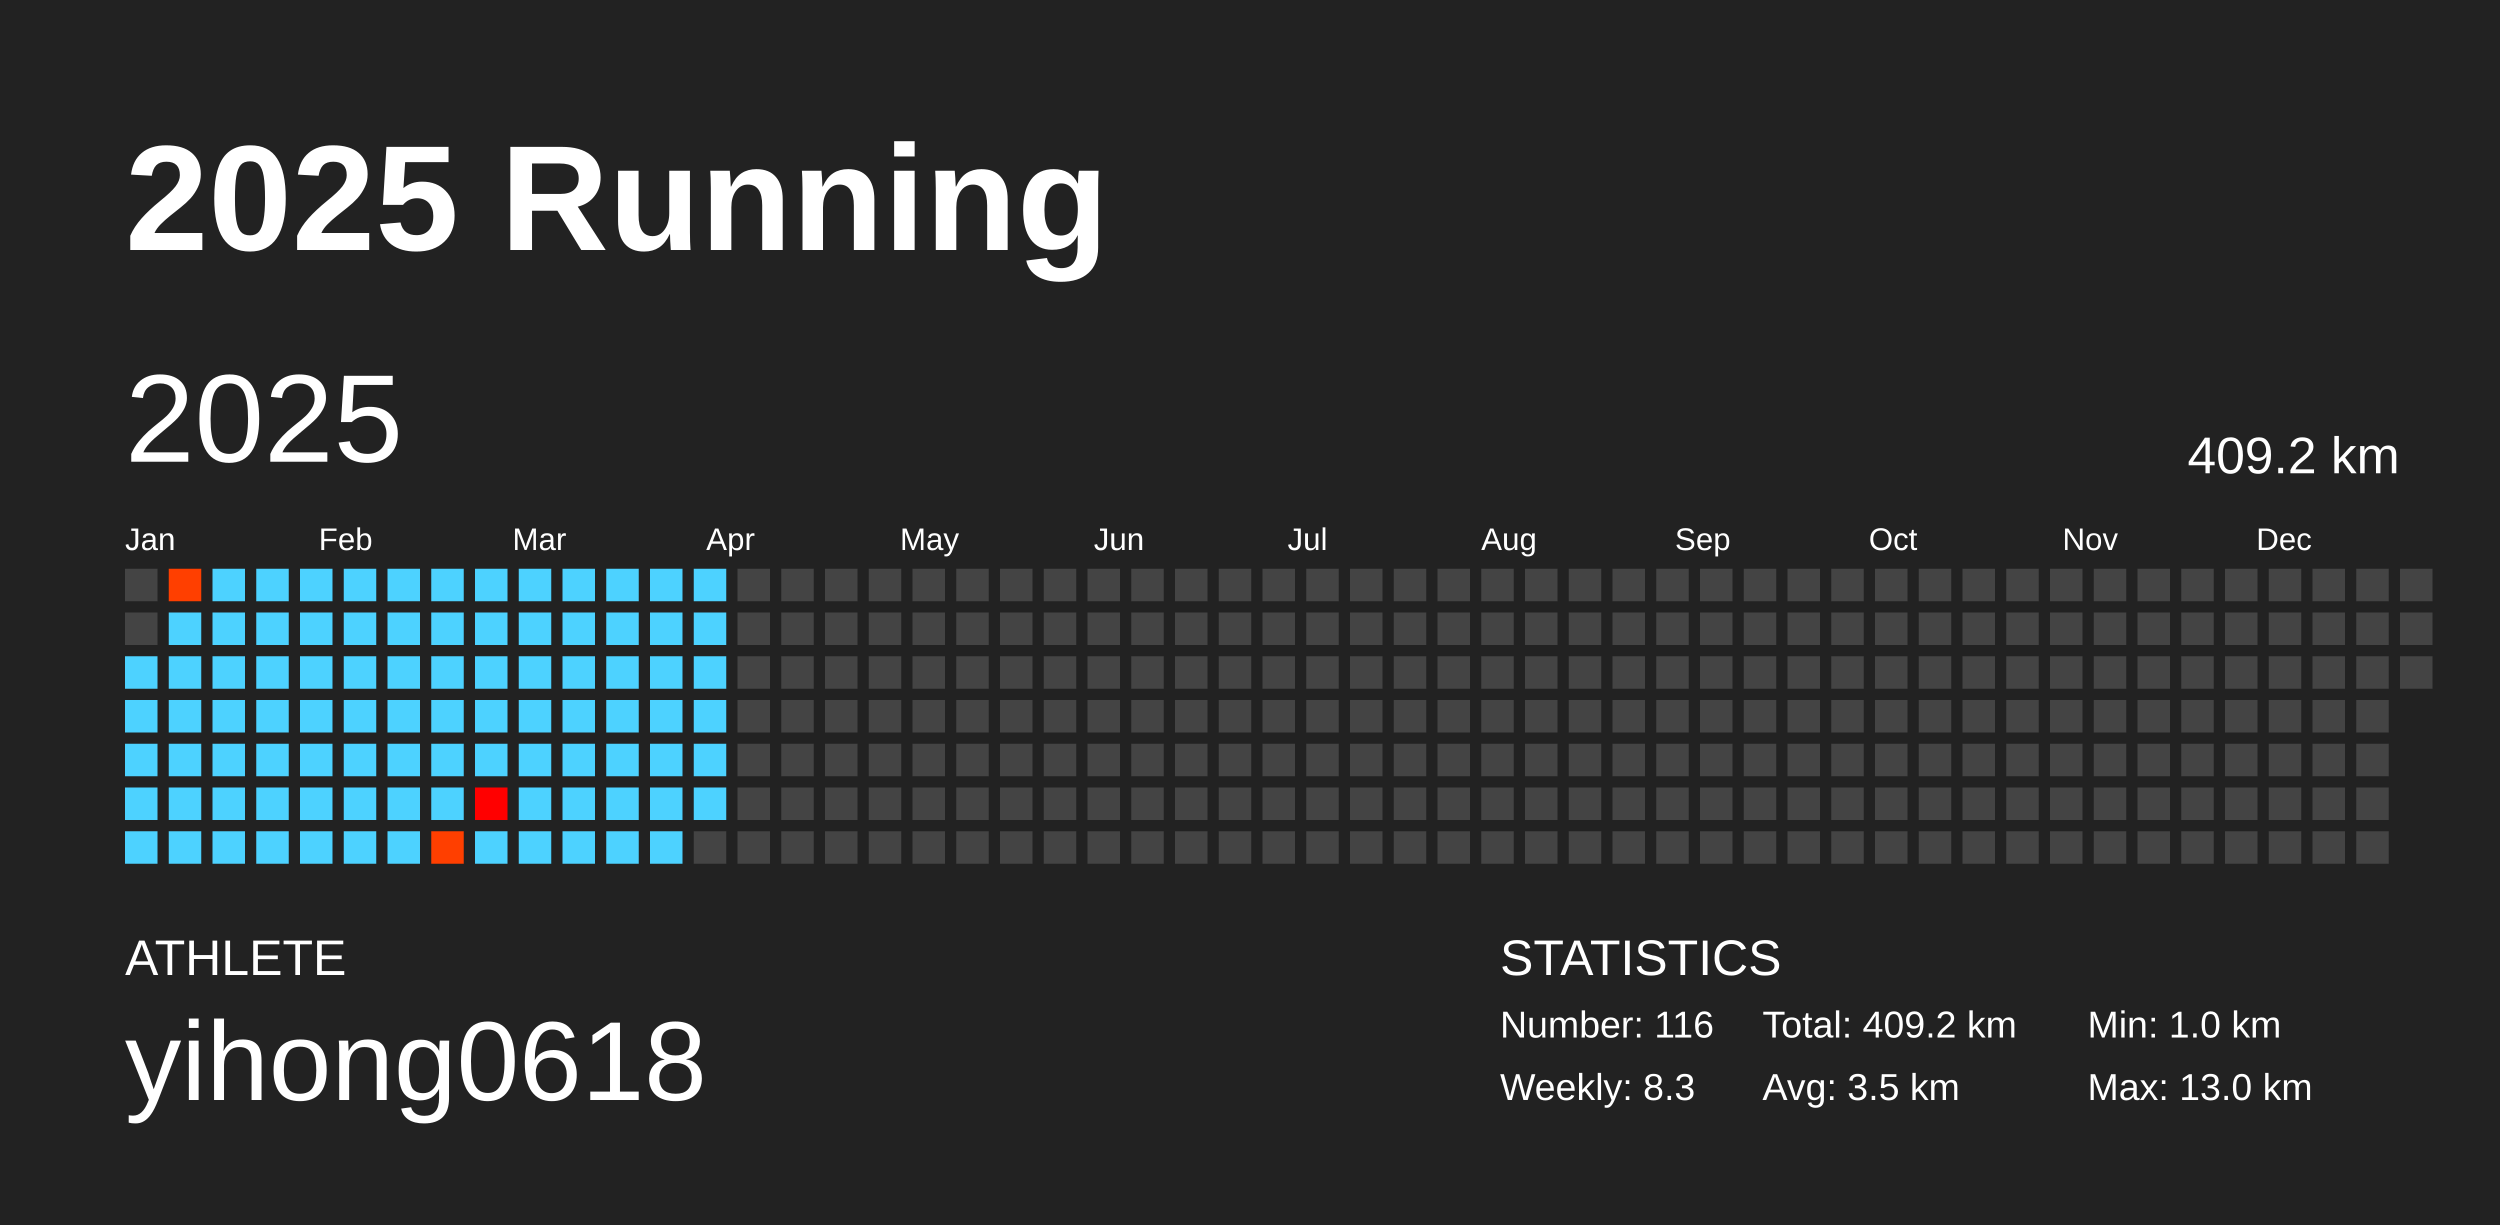
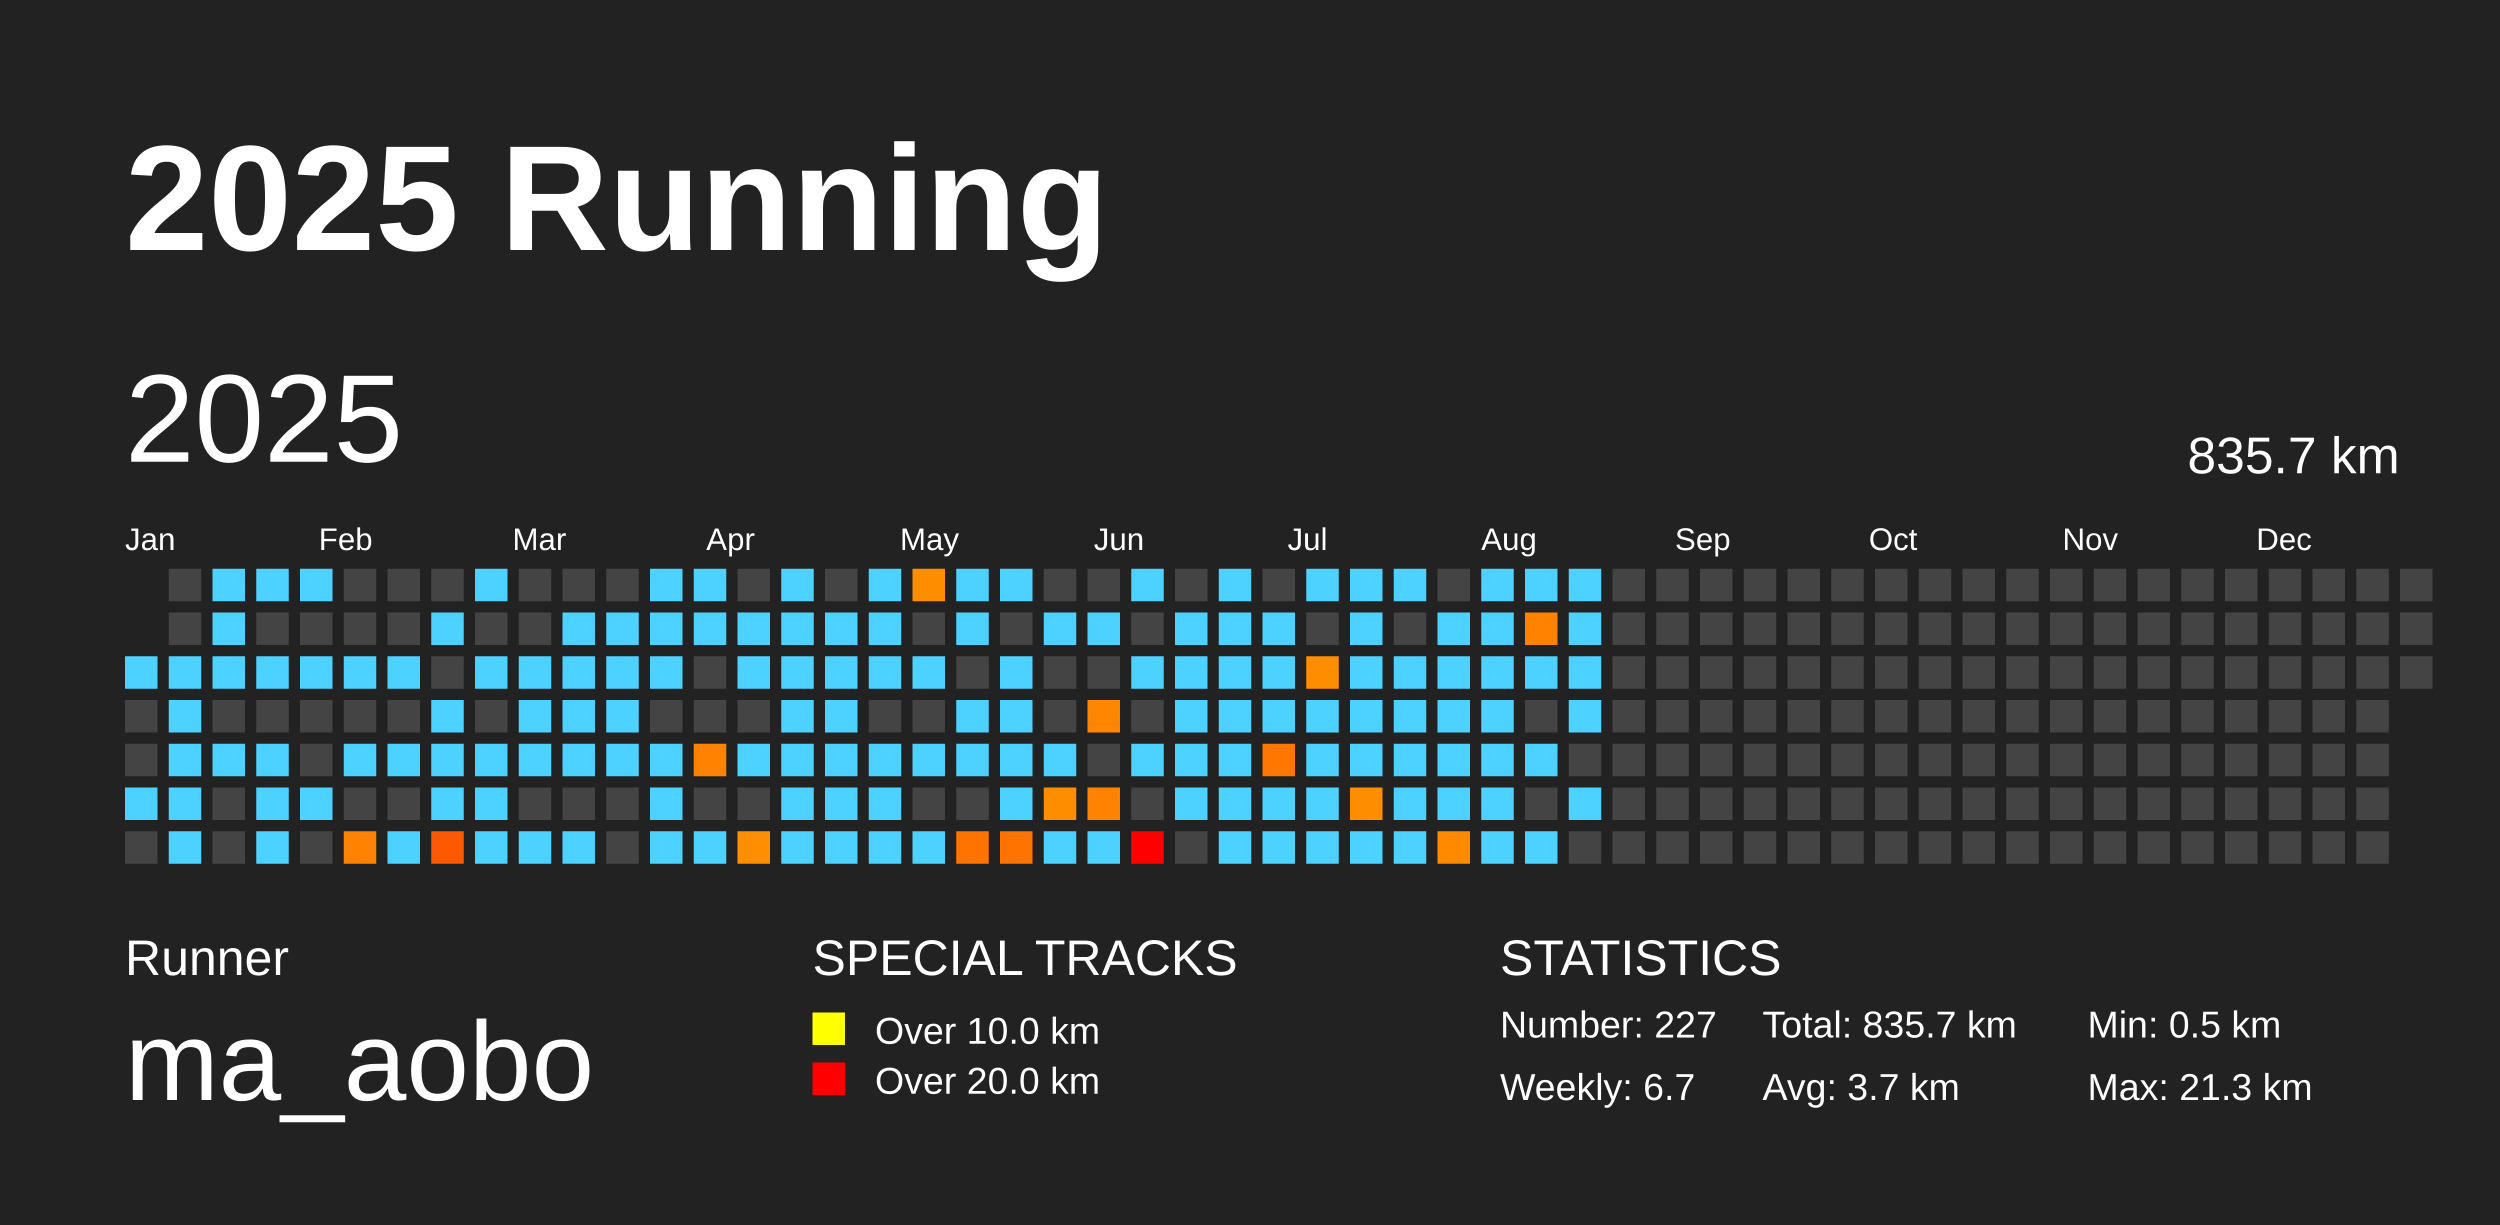
<svg xmlns="http://www.w3.org/2000/svg" baseProfile="full" height="98mm" version="1.1" viewBox="0,0,200,98" width="200mm">
  <defs />
  <rect fill="#222222" height="98" width="200" x="0" y="0" />
  <text fill="#FFFFFF" style="font-size:12px; font-family:Arial; font-weight:bold;" x="10" y="20">2025 Running</text>
-   <text fill="#FFFFFF" style="font-size:4px; font-family:Arial" x="10" y="78">ATHLETE</text>
-   <text fill="#FFFFFF" style="font-size:9px; font-family:Arial" x="10" y="88">yihong0618</text>
+   <text fill="#FFFFFF" style="font-size:4px; font-family:Arial" x="10" y="78">Runner</text>
+   <text fill="#FFFFFF" style="font-size:9px; font-family:Arial" x="10" y="88">ma_aobo</text>
+   <text fill="#FFFFFF" style="font-size:4px; font-family:Arial" x="65" y="78">SPECIAL TRACKS</text>
+   <rect fill="yellow" height="2.6" width="2.6" x="65" y="81" />
+   <text fill="#FFFFFF" style="font-size:3px; font-family:Arial" x="70" y="83.5">Over 10.0 km</text>
+   <rect fill="red" height="2.6" width="2.6" x="65" y="85" />
+   <text fill="#FFFFFF" style="font-size:3px; font-family:Arial" x="70" y="87.5">Over 20.0 km</text>
  <text fill="#FFFFFF" style="font-size:4px; font-family:Arial" x="120" y="78">STATISTICS</text>
-   <text fill="#FFFFFF" style="font-size:3px; font-family:Arial" x="120" y="83">Number: 116</text>
-   <text fill="#FFFFFF" style="font-size:3px; font-family:Arial" x="120" y="88">Weekly: 8.3</text>
-   <text fill="#FFFFFF" style="font-size:3px; font-family:Arial" x="141" y="83">Total: 409.2 km</text>
-   <text fill="#FFFFFF" style="font-size:3px; font-family:Arial" x="141" y="88">Avg: 3.5 km</text>
-   <text fill="#FFFFFF" style="font-size:3px; font-family:Arial" x="167" y="83">Min: 1.0 km</text>
-   <text fill="#FFFFFF" style="font-size:3px; font-family:Arial" x="167" y="88">Max: 13.0 km</text>
+   <text fill="#FFFFFF" style="font-size:3px; font-family:Arial" x="120" y="83">Number: 227</text>
+   <text fill="#FFFFFF" style="font-size:3px; font-family:Arial" x="120" y="88">Weekly: 6.7</text>
+   <text fill="#FFFFFF" style="font-size:3px; font-family:Arial" x="141" y="83">Total: 835.7 km</text>
+   <text fill="#FFFFFF" style="font-size:3px; font-family:Arial" x="141" y="88">Avg: 3.7 km</text>
+   <text fill="#FFFFFF" style="font-size:3px; font-family:Arial" x="167" y="83">Min: 0.5 km</text>
+   <text fill="#FFFFFF" style="font-size:3px; font-family:Arial" x="167" y="88">Max: 21.3 km</text>
  <text dominant-baseline="hanging" fill="#FFFFFF" style="font-size:10.0px; font-family:Arial;" x="10" y="30">2025</text>
-   <text dominant-baseline="hanging" fill="#FFFFFF" style="font-size:4.125px; font-family:Arial;" x="175" y="35">409.2 km</text>
+   <text dominant-baseline="hanging" fill="#FFFFFF" style="font-size:4.125px; font-family:Arial;" x="175" y="35">835.7 km</text>
  <text fill="#FFFFFF" style="font-size:2.5px; font-family:Arial" x="10.0" y="44">Jan</text>
  <text fill="#FFFFFF" style="font-size:2.5px; font-family:Arial" x="25.5" y="44">Feb</text>
  <text fill="#FFFFFF" style="font-size:2.5px; font-family:Arial" x="41.0" y="44">Mar</text>
  <text fill="#FFFFFF" style="font-size:2.5px; font-family:Arial" x="56.5" y="44">Apr</text>
  <text fill="#FFFFFF" style="font-size:2.5px; font-family:Arial" x="72.0" y="44">May</text>
  <text fill="#FFFFFF" style="font-size:2.5px; font-family:Arial" x="87.5" y="44">Jun</text>
  <text fill="#FFFFFF" style="font-size:2.5px; font-family:Arial" x="103.0" y="44">Jul</text>
  <text fill="#FFFFFF" style="font-size:2.5px; font-family:Arial" x="118.5" y="44">Aug</text>
  <text fill="#FFFFFF" style="font-size:2.5px; font-family:Arial" x="134.0" y="44">Sep</text>
  <text fill="#FFFFFF" style="font-size:2.5px; font-family:Arial" x="149.5" y="44">Oct</text>
  <text fill="#FFFFFF" style="font-size:2.5px; font-family:Arial" x="165.0" y="44">Nov</text>
  <text fill="#FFFFFF" style="font-size:2.5px; font-family:Arial" x="180.5" y="44">Dec</text>
-   <rect fill="#444444" height="2.6" width="2.6" x="10.0" y="45.5" />
-   <rect fill="#444444" height="2.6" width="2.6" x="10.0" y="49.0" />
  <rect fill="#4dd2ff" height="2.6" width="2.6" x="10.0" y="52.5" />
-   <rect fill="#4dd2ff" height="2.6" width="2.6" x="10.0" y="56.0" />
-   <rect fill="#4dd2ff" height="2.6" width="2.6" x="10.0" y="59.5" />
+   <rect fill="#444444" height="2.6" width="2.6" x="10.0" y="56.0" />
+   <rect fill="#444444" height="2.6" width="2.6" x="10.0" y="59.5" />
  <rect fill="#4dd2ff" height="2.6" width="2.6" x="10.0" y="63.0" />
-   <rect fill="#4dd2ff" height="2.6" width="2.6" x="10.0" y="66.5" />
-   <rect fill="#ff3f00" height="2.6" width="2.6" x="13.5" y="45.5" />
-   <rect fill="#4dd2ff" height="2.6" width="2.6" x="13.5" y="49.0" />
+   <rect fill="#444444" height="2.6" width="2.6" x="10.0" y="66.5" />
+   <rect fill="#444444" height="2.6" width="2.6" x="13.5" y="45.5" />
+   <rect fill="#444444" height="2.6" width="2.6" x="13.5" y="49.0" />
  <rect fill="#4dd2ff" height="2.6" width="2.6" x="13.5" y="52.5" />
  <rect fill="#4dd2ff" height="2.6" width="2.6" x="13.5" y="56.0" />
  <rect fill="#4dd2ff" height="2.6" width="2.6" x="13.5" y="59.5" />
  <rect fill="#4dd2ff" height="2.6" width="2.6" x="13.5" y="63.0" />
  <rect fill="#4dd2ff" height="2.6" width="2.6" x="13.5" y="66.5" />
  <rect fill="#4dd2ff" height="2.6" width="2.6" x="17.0" y="45.5" />
  <rect fill="#4dd2ff" height="2.6" width="2.6" x="17.0" y="49.0" />
  <rect fill="#4dd2ff" height="2.6" width="2.6" x="17.0" y="52.5" />
-   <rect fill="#4dd2ff" height="2.6" width="2.6" x="17.0" y="56.0" />
+   <rect fill="#444444" height="2.6" width="2.6" x="17.0" y="56.0" />
  <rect fill="#4dd2ff" height="2.6" width="2.6" x="17.0" y="59.5" />
-   <rect fill="#4dd2ff" height="2.6" width="2.6" x="17.0" y="63.0" />
-   <rect fill="#4dd2ff" height="2.6" width="2.6" x="17.0" y="66.5" />
+   <rect fill="#444444" height="2.6" width="2.6" x="17.0" y="63.0" />
+   <rect fill="#444444" height="2.6" width="2.6" x="17.0" y="66.5" />
  <rect fill="#4dd2ff" height="2.6" width="2.6" x="20.5" y="45.5" />
-   <rect fill="#4dd2ff" height="2.6" width="2.6" x="20.5" y="49.0" />
+   <rect fill="#444444" height="2.6" width="2.6" x="20.5" y="49.0" />
  <rect fill="#4dd2ff" height="2.6" width="2.6" x="20.5" y="52.5" />
-   <rect fill="#4dd2ff" height="2.6" width="2.6" x="20.5" y="56.0" />
+   <rect fill="#444444" height="2.6" width="2.6" x="20.5" y="56.0" />
  <rect fill="#4dd2ff" height="2.6" width="2.6" x="20.5" y="59.5" />
  <rect fill="#4dd2ff" height="2.6" width="2.6" x="20.5" y="63.0" />
  <rect fill="#4dd2ff" height="2.6" width="2.6" x="20.5" y="66.5" />
  <rect fill="#4dd2ff" height="2.6" width="2.6" x="24.0" y="45.5" />
-   <rect fill="#4dd2ff" height="2.6" width="2.6" x="24.0" y="49.0" />
+   <rect fill="#444444" height="2.6" width="2.6" x="24.0" y="49.0" />
  <rect fill="#4dd2ff" height="2.6" width="2.6" x="24.0" y="52.5" />
-   <rect fill="#4dd2ff" height="2.6" width="2.6" x="24.0" y="56.0" />
-   <rect fill="#4dd2ff" height="2.6" width="2.6" x="24.0" y="59.5" />
+   <rect fill="#444444" height="2.6" width="2.6" x="24.0" y="56.0" />
+   <rect fill="#444444" height="2.6" width="2.6" x="24.0" y="59.5" />
  <rect fill="#4dd2ff" height="2.6" width="2.6" x="24.0" y="63.0" />
-   <rect fill="#4dd2ff" height="2.6" width="2.6" x="24.0" y="66.5" />
-   <rect fill="#4dd2ff" height="2.6" width="2.6" x="27.5" y="45.5" />
-   <rect fill="#4dd2ff" height="2.6" width="2.6" x="27.5" y="49.0" />
+   <rect fill="#444444" height="2.6" width="2.6" x="24.0" y="66.5" />
+   <rect fill="#444444" height="2.6" width="2.6" x="27.5" y="45.5" />
+   <rect fill="#444444" height="2.6" width="2.6" x="27.5" y="49.0" />
  <rect fill="#4dd2ff" height="2.6" width="2.6" x="27.5" y="52.5" />
-   <rect fill="#4dd2ff" height="2.6" width="2.6" x="27.5" y="56.0" />
+   <rect fill="#444444" height="2.6" width="2.6" x="27.5" y="56.0" />
  <rect fill="#4dd2ff" height="2.6" width="2.6" x="27.5" y="59.5" />
-   <rect fill="#4dd2ff" height="2.6" width="2.6" x="27.5" y="63.0" />
-   <rect fill="#4dd2ff" height="2.6" width="2.6" x="27.5" y="66.5" />
-   <rect fill="#4dd2ff" height="2.6" width="2.6" x="31.0" y="45.5" />
-   <rect fill="#4dd2ff" height="2.6" width="2.6" x="31.0" y="49.0" />
+   <rect fill="#444444" height="2.6" width="2.6" x="27.5" y="63.0" />
+   <rect fill="#ff8300" height="2.6" width="2.6" x="27.5" y="66.5" />
+   <rect fill="#444444" height="2.6" width="2.6" x="31.0" y="45.5" />
+   <rect fill="#444444" height="2.6" width="2.6" x="31.0" y="49.0" />
  <rect fill="#4dd2ff" height="2.6" width="2.6" x="31.0" y="52.5" />
-   <rect fill="#4dd2ff" height="2.6" width="2.6" x="31.0" y="56.0" />
+   <rect fill="#444444" height="2.6" width="2.6" x="31.0" y="56.0" />
  <rect fill="#4dd2ff" height="2.6" width="2.6" x="31.0" y="59.5" />
-   <rect fill="#4dd2ff" height="2.6" width="2.6" x="31.0" y="63.0" />
+   <rect fill="#444444" height="2.6" width="2.6" x="31.0" y="63.0" />
  <rect fill="#4dd2ff" height="2.6" width="2.6" x="31.0" y="66.5" />
-   <rect fill="#4dd2ff" height="2.6" width="2.6" x="34.5" y="45.5" />
+   <rect fill="#444444" height="2.6" width="2.6" x="34.5" y="45.5" />
  <rect fill="#4dd2ff" height="2.6" width="2.6" x="34.5" y="49.0" />
-   <rect fill="#4dd2ff" height="2.6" width="2.6" x="34.5" y="52.5" />
+   <rect fill="#444444" height="2.6" width="2.6" x="34.5" y="52.5" />
  <rect fill="#4dd2ff" height="2.6" width="2.6" x="34.5" y="56.0" />
  <rect fill="#4dd2ff" height="2.6" width="2.6" x="34.5" y="59.5" />
  <rect fill="#4dd2ff" height="2.6" width="2.6" x="34.5" y="63.0" />
-   <rect fill="#ff3f00" height="2.6" width="2.6" x="34.5" y="66.5" />
+   <rect fill="#ff5900" height="2.6" width="2.6" x="34.5" y="66.5" />
  <rect fill="#4dd2ff" height="2.6" width="2.6" x="38.0" y="45.5" />
-   <rect fill="#4dd2ff" height="2.6" width="2.6" x="38.0" y="49.0" />
+   <rect fill="#444444" height="2.6" width="2.6" x="38.0" y="49.0" />
  <rect fill="#4dd2ff" height="2.6" width="2.6" x="38.0" y="52.5" />
-   <rect fill="#4dd2ff" height="2.6" width="2.6" x="38.0" y="56.0" />
+   <rect fill="#444444" height="2.6" width="2.6" x="38.0" y="56.0" />
  <rect fill="#4dd2ff" height="2.6" width="2.6" x="38.0" y="59.5" />
-   <rect fill="#ff0000" height="2.6" width="2.6" x="38.0" y="63.0" />
+   <rect fill="#4dd2ff" height="2.6" width="2.6" x="38.0" y="63.0" />
  <rect fill="#4dd2ff" height="2.6" width="2.6" x="38.0" y="66.5" />
-   <rect fill="#4dd2ff" height="2.6" width="2.6" x="41.5" y="45.5" />
-   <rect fill="#4dd2ff" height="2.6" width="2.6" x="41.5" y="49.0" />
+   <rect fill="#444444" height="2.6" width="2.6" x="41.5" y="45.5" />
+   <rect fill="#444444" height="2.6" width="2.6" x="41.5" y="49.0" />
  <rect fill="#4dd2ff" height="2.6" width="2.6" x="41.5" y="52.5" />
  <rect fill="#4dd2ff" height="2.6" width="2.6" x="41.5" y="56.0" />
  <rect fill="#4dd2ff" height="2.6" width="2.6" x="41.5" y="59.5" />
-   <rect fill="#4dd2ff" height="2.6" width="2.6" x="41.5" y="63.0" />
+   <rect fill="#444444" height="2.6" width="2.6" x="41.5" y="63.0" />
  <rect fill="#4dd2ff" height="2.6" width="2.6" x="41.5" y="66.5" />
-   <rect fill="#4dd2ff" height="2.6" width="2.6" x="45.0" y="45.5" />
+   <rect fill="#444444" height="2.6" width="2.6" x="45.0" y="45.5" />
  <rect fill="#4dd2ff" height="2.6" width="2.6" x="45.0" y="49.0" />
  <rect fill="#4dd2ff" height="2.6" width="2.6" x="45.0" y="52.5" />
  <rect fill="#4dd2ff" height="2.6" width="2.6" x="45.0" y="56.0" />
  <rect fill="#4dd2ff" height="2.6" width="2.6" x="45.0" y="59.5" />
-   <rect fill="#4dd2ff" height="2.6" width="2.6" x="45.0" y="63.0" />
+   <rect fill="#444444" height="2.6" width="2.6" x="45.0" y="63.0" />
  <rect fill="#4dd2ff" height="2.6" width="2.6" x="45.0" y="66.5" />
-   <rect fill="#4dd2ff" height="2.6" width="2.6" x="48.5" y="45.5" />
+   <rect fill="#444444" height="2.6" width="2.6" x="48.5" y="45.5" />
  <rect fill="#4dd2ff" height="2.6" width="2.6" x="48.5" y="49.0" />
  <rect fill="#4dd2ff" height="2.6" width="2.6" x="48.5" y="52.5" />
  <rect fill="#4dd2ff" height="2.6" width="2.6" x="48.5" y="56.0" />
  <rect fill="#4dd2ff" height="2.6" width="2.6" x="48.5" y="59.5" />
-   <rect fill="#4dd2ff" height="2.6" width="2.6" x="48.5" y="63.0" />
-   <rect fill="#4dd2ff" height="2.6" width="2.6" x="48.5" y="66.5" />
+   <rect fill="#444444" height="2.6" width="2.6" x="48.5" y="63.0" />
+   <rect fill="#444444" height="2.6" width="2.6" x="48.5" y="66.5" />
  <rect fill="#4dd2ff" height="2.6" width="2.6" x="52.0" y="45.5" />
  <rect fill="#4dd2ff" height="2.6" width="2.6" x="52.0" y="49.0" />
  <rect fill="#4dd2ff" height="2.6" width="2.6" x="52.0" y="52.5" />
-   <rect fill="#4dd2ff" height="2.6" width="2.6" x="52.0" y="56.0" />
+   <rect fill="#444444" height="2.6" width="2.6" x="52.0" y="56.0" />
  <rect fill="#4dd2ff" height="2.6" width="2.6" x="52.0" y="59.5" />
  <rect fill="#4dd2ff" height="2.6" width="2.6" x="52.0" y="63.0" />
  <rect fill="#4dd2ff" height="2.6" width="2.6" x="52.0" y="66.5" />
  <rect fill="#4dd2ff" height="2.6" width="2.6" x="55.5" y="45.5" />
  <rect fill="#4dd2ff" height="2.6" width="2.6" x="55.5" y="49.0" />
-   <rect fill="#4dd2ff" height="2.6" width="2.6" x="55.5" y="52.5" />
-   <rect fill="#4dd2ff" height="2.6" width="2.6" x="55.5" y="56.0" />
-   <rect fill="#4dd2ff" height="2.6" width="2.6" x="55.5" y="59.5" />
-   <rect fill="#4dd2ff" height="2.6" width="2.6" x="55.5" y="63.0" />
-   <rect fill="#444444" height="2.6" width="2.6" x="55.5" y="66.5" />
+   <rect fill="#444444" height="2.6" width="2.6" x="55.5" y="52.5" />
+   <rect fill="#444444" height="2.6" width="2.6" x="55.5" y="56.0" />
+   <rect fill="#ff8200" height="2.6" width="2.6" x="55.5" y="59.5" />
+   <rect fill="#444444" height="2.6" width="2.6" x="55.5" y="63.0" />
+   <rect fill="#4dd2ff" height="2.6" width="2.6" x="55.5" y="66.5" />
  <rect fill="#444444" height="2.6" width="2.6" x="59.0" y="45.5" />
-   <rect fill="#444444" height="2.6" width="2.6" x="59.0" y="49.0" />
-   <rect fill="#444444" height="2.6" width="2.6" x="59.0" y="52.5" />
+   <rect fill="#4dd2ff" height="2.6" width="2.6" x="59.0" y="49.0" />
+   <rect fill="#4dd2ff" height="2.6" width="2.6" x="59.0" y="52.5" />
  <rect fill="#444444" height="2.6" width="2.6" x="59.0" y="56.0" />
-   <rect fill="#444444" height="2.6" width="2.6" x="59.0" y="59.5" />
+   <rect fill="#4dd2ff" height="2.6" width="2.6" x="59.0" y="59.5" />
  <rect fill="#444444" height="2.6" width="2.6" x="59.0" y="63.0" />
-   <rect fill="#444444" height="2.6" width="2.6" x="59.0" y="66.5" />
-   <rect fill="#444444" height="2.6" width="2.6" x="62.5" y="45.5" />
-   <rect fill="#444444" height="2.6" width="2.6" x="62.5" y="49.0" />
-   <rect fill="#444444" height="2.6" width="2.6" x="62.5" y="52.5" />
-   <rect fill="#444444" height="2.6" width="2.6" x="62.5" y="56.0" />
-   <rect fill="#444444" height="2.6" width="2.6" x="62.5" y="59.5" />
-   <rect fill="#444444" height="2.6" width="2.6" x="62.5" y="63.0" />
-   <rect fill="#444444" height="2.6" width="2.6" x="62.5" y="66.5" />
+   <rect fill="#ff8f00" height="2.6" width="2.6" x="59.0" y="66.5" />
+   <rect fill="#4dd2ff" height="2.6" width="2.6" x="62.5" y="45.5" />
+   <rect fill="#4dd2ff" height="2.6" width="2.6" x="62.5" y="49.0" />
+   <rect fill="#4dd2ff" height="2.6" width="2.6" x="62.5" y="52.5" />
+   <rect fill="#4dd2ff" height="2.6" width="2.6" x="62.5" y="56.0" />
+   <rect fill="#4dd2ff" height="2.6" width="2.6" x="62.5" y="59.5" />
+   <rect fill="#4dd2ff" height="2.6" width="2.6" x="62.5" y="63.0" />
+   <rect fill="#4dd2ff" height="2.6" width="2.6" x="62.5" y="66.5" />
  <rect fill="#444444" height="2.6" width="2.6" x="66.0" y="45.5" />
-   <rect fill="#444444" height="2.6" width="2.6" x="66.0" y="49.0" />
-   <rect fill="#444444" height="2.6" width="2.6" x="66.0" y="52.5" />
-   <rect fill="#444444" height="2.6" width="2.6" x="66.0" y="56.0" />
-   <rect fill="#444444" height="2.6" width="2.6" x="66.0" y="59.5" />
-   <rect fill="#444444" height="2.6" width="2.6" x="66.0" y="63.0" />
-   <rect fill="#444444" height="2.6" width="2.6" x="66.0" y="66.5" />
-   <rect fill="#444444" height="2.6" width="2.6" x="69.5" y="45.5" />
-   <rect fill="#444444" height="2.6" width="2.6" x="69.5" y="49.0" />
-   <rect fill="#444444" height="2.6" width="2.6" x="69.5" y="52.5" />
+   <rect fill="#4dd2ff" height="2.6" width="2.6" x="66.0" y="49.0" />
+   <rect fill="#4dd2ff" height="2.6" width="2.6" x="66.0" y="52.5" />
+   <rect fill="#4dd2ff" height="2.6" width="2.6" x="66.0" y="56.0" />
+   <rect fill="#4dd2ff" height="2.6" width="2.6" x="66.0" y="59.5" />
+   <rect fill="#4dd2ff" height="2.6" width="2.6" x="66.0" y="63.0" />
+   <rect fill="#4dd2ff" height="2.6" width="2.6" x="66.0" y="66.5" />
+   <rect fill="#4dd2ff" height="2.6" width="2.6" x="69.5" y="45.5" />
+   <rect fill="#4dd2ff" height="2.6" width="2.6" x="69.5" y="49.0" />
+   <rect fill="#4dd2ff" height="2.6" width="2.6" x="69.5" y="52.5" />
  <rect fill="#444444" height="2.6" width="2.6" x="69.5" y="56.0" />
-   <rect fill="#444444" height="2.6" width="2.6" x="69.5" y="59.5" />
-   <rect fill="#444444" height="2.6" width="2.6" x="69.5" y="63.0" />
-   <rect fill="#444444" height="2.6" width="2.6" x="69.5" y="66.5" />
-   <rect fill="#444444" height="2.6" width="2.6" x="73.0" y="45.5" />
+   <rect fill="#4dd2ff" height="2.6" width="2.6" x="69.5" y="59.5" />
+   <rect fill="#4dd2ff" height="2.6" width="2.6" x="69.5" y="63.0" />
+   <rect fill="#4dd2ff" height="2.6" width="2.6" x="69.5" y="66.5" />
+   <rect fill="#ff8d00" height="2.6" width="2.6" x="73.0" y="45.5" />
  <rect fill="#444444" height="2.6" width="2.6" x="73.0" y="49.0" />
-   <rect fill="#444444" height="2.6" width="2.6" x="73.0" y="52.5" />
+   <rect fill="#4dd2ff" height="2.6" width="2.6" x="73.0" y="52.5" />
  <rect fill="#444444" height="2.6" width="2.6" x="73.0" y="56.0" />
-   <rect fill="#444444" height="2.6" width="2.6" x="73.0" y="59.5" />
+   <rect fill="#4dd2ff" height="2.6" width="2.6" x="73.0" y="59.5" />
  <rect fill="#444444" height="2.6" width="2.6" x="73.0" y="63.0" />
-   <rect fill="#444444" height="2.6" width="2.6" x="73.0" y="66.5" />
-   <rect fill="#444444" height="2.6" width="2.6" x="76.5" y="45.5" />
-   <rect fill="#444444" height="2.6" width="2.6" x="76.5" y="49.0" />
+   <rect fill="#4dd2ff" height="2.6" width="2.6" x="73.0" y="66.5" />
+   <rect fill="#4dd2ff" height="2.6" width="2.6" x="76.5" y="45.5" />
+   <rect fill="#4dd2ff" height="2.6" width="2.6" x="76.5" y="49.0" />
  <rect fill="#444444" height="2.6" width="2.6" x="76.5" y="52.5" />
-   <rect fill="#444444" height="2.6" width="2.6" x="76.5" y="56.0" />
-   <rect fill="#444444" height="2.6" width="2.6" x="76.5" y="59.5" />
+   <rect fill="#4dd2ff" height="2.6" width="2.6" x="76.5" y="56.0" />
+   <rect fill="#4dd2ff" height="2.6" width="2.6" x="76.5" y="59.5" />
  <rect fill="#444444" height="2.6" width="2.6" x="76.5" y="63.0" />
-   <rect fill="#444444" height="2.6" width="2.6" x="76.5" y="66.5" />
-   <rect fill="#444444" height="2.6" width="2.6" x="80.0" y="45.5" />
+   <rect fill="#ff7400" height="2.6" width="2.6" x="76.5" y="66.5" />
+   <rect fill="#4dd2ff" height="2.6" width="2.6" x="80.0" y="45.5" />
  <rect fill="#444444" height="2.6" width="2.6" x="80.0" y="49.0" />
-   <rect fill="#444444" height="2.6" width="2.6" x="80.0" y="52.5" />
-   <rect fill="#444444" height="2.6" width="2.6" x="80.0" y="56.0" />
-   <rect fill="#444444" height="2.6" width="2.6" x="80.0" y="59.5" />
-   <rect fill="#444444" height="2.6" width="2.6" x="80.0" y="63.0" />
-   <rect fill="#444444" height="2.6" width="2.6" x="80.0" y="66.5" />
+   <rect fill="#4dd2ff" height="2.6" width="2.6" x="80.0" y="52.5" />
+   <rect fill="#4dd2ff" height="2.6" width="2.6" x="80.0" y="56.0" />
+   <rect fill="#4dd2ff" height="2.6" width="2.6" x="80.0" y="59.5" />
+   <rect fill="#4dd2ff" height="2.6" width="2.6" x="80.0" y="63.0" />
+   <rect fill="#ff7400" height="2.6" width="2.6" x="80.0" y="66.5" />
  <rect fill="#444444" height="2.6" width="2.6" x="83.5" y="45.5" />
-   <rect fill="#444444" height="2.6" width="2.6" x="83.5" y="49.0" />
+   <rect fill="#4dd2ff" height="2.6" width="2.6" x="83.5" y="49.0" />
  <rect fill="#444444" height="2.6" width="2.6" x="83.5" y="52.5" />
  <rect fill="#444444" height="2.6" width="2.6" x="83.5" y="56.0" />
-   <rect fill="#444444" height="2.6" width="2.6" x="83.5" y="59.5" />
-   <rect fill="#444444" height="2.6" width="2.6" x="83.5" y="63.0" />
-   <rect fill="#444444" height="2.6" width="2.6" x="83.5" y="66.5" />
+   <rect fill="#4dd2ff" height="2.6" width="2.6" x="83.5" y="59.5" />
+   <rect fill="#ff8d00" height="2.6" width="2.6" x="83.5" y="63.0" />
+   <rect fill="#4dd2ff" height="2.6" width="2.6" x="83.5" y="66.5" />
  <rect fill="#444444" height="2.6" width="2.6" x="87.0" y="45.5" />
-   <rect fill="#444444" height="2.6" width="2.6" x="87.0" y="49.0" />
+   <rect fill="#4dd2ff" height="2.6" width="2.6" x="87.0" y="49.0" />
  <rect fill="#444444" height="2.6" width="2.6" x="87.0" y="52.5" />
-   <rect fill="#444444" height="2.6" width="2.6" x="87.0" y="56.0" />
+   <rect fill="#ff8600" height="2.6" width="2.6" x="87.0" y="56.0" />
  <rect fill="#444444" height="2.6" width="2.6" x="87.0" y="59.5" />
-   <rect fill="#444444" height="2.6" width="2.6" x="87.0" y="63.0" />
-   <rect fill="#444444" height="2.6" width="2.6" x="87.0" y="66.5" />
-   <rect fill="#444444" height="2.6" width="2.6" x="90.5" y="45.5" />
+   <rect fill="#ff8300" height="2.6" width="2.6" x="87.0" y="63.0" />
+   <rect fill="#4dd2ff" height="2.6" width="2.6" x="87.0" y="66.5" />
+   <rect fill="#4dd2ff" height="2.6" width="2.6" x="90.5" y="45.5" />
  <rect fill="#444444" height="2.6" width="2.6" x="90.5" y="49.0" />
-   <rect fill="#444444" height="2.6" width="2.6" x="90.5" y="52.5" />
+   <rect fill="#4dd2ff" height="2.6" width="2.6" x="90.5" y="52.5" />
  <rect fill="#444444" height="2.6" width="2.6" x="90.5" y="56.0" />
-   <rect fill="#444444" height="2.6" width="2.6" x="90.5" y="59.5" />
+   <rect fill="#4dd2ff" height="2.6" width="2.6" x="90.5" y="59.5" />
  <rect fill="#444444" height="2.6" width="2.6" x="90.5" y="63.0" />
-   <rect fill="#444444" height="2.6" width="2.6" x="90.5" y="66.5" />
+   <rect fill="red" height="2.6" width="2.6" x="90.5" y="66.5" />
  <rect fill="#444444" height="2.6" width="2.6" x="94.0" y="45.5" />
-   <rect fill="#444444" height="2.6" width="2.6" x="94.0" y="49.0" />
-   <rect fill="#444444" height="2.6" width="2.6" x="94.0" y="52.5" />
-   <rect fill="#444444" height="2.6" width="2.6" x="94.0" y="56.0" />
-   <rect fill="#444444" height="2.6" width="2.6" x="94.0" y="59.5" />
-   <rect fill="#444444" height="2.6" width="2.6" x="94.0" y="63.0" />
+   <rect fill="#4dd2ff" height="2.6" width="2.6" x="94.0" y="49.0" />
+   <rect fill="#4dd2ff" height="2.6" width="2.6" x="94.0" y="52.5" />
+   <rect fill="#4dd2ff" height="2.6" width="2.6" x="94.0" y="56.0" />
+   <rect fill="#4dd2ff" height="2.6" width="2.6" x="94.0" y="59.5" />
+   <rect fill="#4dd2ff" height="2.6" width="2.6" x="94.0" y="63.0" />
  <rect fill="#444444" height="2.6" width="2.6" x="94.0" y="66.5" />
-   <rect fill="#444444" height="2.6" width="2.6" x="97.5" y="45.5" />
-   <rect fill="#444444" height="2.6" width="2.6" x="97.5" y="49.0" />
-   <rect fill="#444444" height="2.6" width="2.6" x="97.5" y="52.5" />
-   <rect fill="#444444" height="2.6" width="2.6" x="97.5" y="56.0" />
-   <rect fill="#444444" height="2.6" width="2.6" x="97.5" y="59.5" />
-   <rect fill="#444444" height="2.6" width="2.6" x="97.5" y="63.0" />
-   <rect fill="#444444" height="2.6" width="2.6" x="97.5" y="66.5" />
+   <rect fill="#4dd2ff" height="2.6" width="2.6" x="97.5" y="45.5" />
+   <rect fill="#4dd2ff" height="2.6" width="2.6" x="97.5" y="49.0" />
+   <rect fill="#4dd2ff" height="2.6" width="2.6" x="97.5" y="52.5" />
+   <rect fill="#4dd2ff" height="2.6" width="2.6" x="97.5" y="56.0" />
+   <rect fill="#4dd2ff" height="2.6" width="2.6" x="97.5" y="59.5" />
+   <rect fill="#4dd2ff" height="2.6" width="2.6" x="97.5" y="63.0" />
+   <rect fill="#4dd2ff" height="2.6" width="2.6" x="97.5" y="66.5" />
  <rect fill="#444444" height="2.6" width="2.6" x="101.0" y="45.5" />
-   <rect fill="#444444" height="2.6" width="2.6" x="101.0" y="49.0" />
-   <rect fill="#444444" height="2.6" width="2.6" x="101.0" y="52.5" />
-   <rect fill="#444444" height="2.6" width="2.6" x="101.0" y="56.0" />
-   <rect fill="#444444" height="2.6" width="2.6" x="101.0" y="59.5" />
-   <rect fill="#444444" height="2.6" width="2.6" x="101.0" y="63.0" />
-   <rect fill="#444444" height="2.6" width="2.6" x="101.0" y="66.5" />
-   <rect fill="#444444" height="2.6" width="2.6" x="104.5" y="45.5" />
+   <rect fill="#4dd2ff" height="2.6" width="2.6" x="101.0" y="49.0" />
+   <rect fill="#4dd2ff" height="2.6" width="2.6" x="101.0" y="52.5" />
+   <rect fill="#4dd2ff" height="2.6" width="2.6" x="101.0" y="56.0" />
+   <rect fill="#ff7700" height="2.6" width="2.6" x="101.0" y="59.5" />
+   <rect fill="#4dd2ff" height="2.6" width="2.6" x="101.0" y="63.0" />
+   <rect fill="#4dd2ff" height="2.6" width="2.6" x="101.0" y="66.5" />
+   <rect fill="#4dd2ff" height="2.6" width="2.6" x="104.5" y="45.5" />
  <rect fill="#444444" height="2.6" width="2.6" x="104.5" y="49.0" />
-   <rect fill="#444444" height="2.6" width="2.6" x="104.5" y="52.5" />
-   <rect fill="#444444" height="2.6" width="2.6" x="104.5" y="56.0" />
-   <rect fill="#444444" height="2.6" width="2.6" x="104.5" y="59.5" />
-   <rect fill="#444444" height="2.6" width="2.6" x="104.5" y="63.0" />
-   <rect fill="#444444" height="2.6" width="2.6" x="104.5" y="66.5" />
-   <rect fill="#444444" height="2.6" width="2.6" x="108.0" y="45.5" />
-   <rect fill="#444444" height="2.6" width="2.6" x="108.0" y="49.0" />
-   <rect fill="#444444" height="2.6" width="2.6" x="108.0" y="52.5" />
-   <rect fill="#444444" height="2.6" width="2.6" x="108.0" y="56.0" />
-   <rect fill="#444444" height="2.6" width="2.6" x="108.0" y="59.5" />
-   <rect fill="#444444" height="2.6" width="2.6" x="108.0" y="63.0" />
-   <rect fill="#444444" height="2.6" width="2.6" x="108.0" y="66.5" />
-   <rect fill="#444444" height="2.6" width="2.6" x="111.5" y="45.5" />
+   <rect fill="#ff8d00" height="2.6" width="2.6" x="104.5" y="52.5" />
+   <rect fill="#4dd2ff" height="2.6" width="2.6" x="104.5" y="56.0" />
+   <rect fill="#4dd2ff" height="2.6" width="2.6" x="104.5" y="59.5" />
+   <rect fill="#4dd2ff" height="2.6" width="2.6" x="104.5" y="63.0" />
+   <rect fill="#4dd2ff" height="2.6" width="2.6" x="104.5" y="66.5" />
+   <rect fill="#4dd2ff" height="2.6" width="2.6" x="108.0" y="45.5" />
+   <rect fill="#4dd2ff" height="2.6" width="2.6" x="108.0" y="49.0" />
+   <rect fill="#4dd2ff" height="2.6" width="2.6" x="108.0" y="52.5" />
+   <rect fill="#4dd2ff" height="2.6" width="2.6" x="108.0" y="56.0" />
+   <rect fill="#4dd2ff" height="2.6" width="2.6" x="108.0" y="59.5" />
+   <rect fill="#ff8d00" height="2.6" width="2.6" x="108.0" y="63.0" />
+   <rect fill="#4dd2ff" height="2.6" width="2.6" x="108.0" y="66.5" />
+   <rect fill="#4dd2ff" height="2.6" width="2.6" x="111.5" y="45.5" />
  <rect fill="#444444" height="2.6" width="2.6" x="111.5" y="49.0" />
-   <rect fill="#444444" height="2.6" width="2.6" x="111.5" y="52.5" />
-   <rect fill="#444444" height="2.6" width="2.6" x="111.5" y="56.0" />
-   <rect fill="#444444" height="2.6" width="2.6" x="111.5" y="59.5" />
-   <rect fill="#444444" height="2.6" width="2.6" x="111.5" y="63.0" />
-   <rect fill="#444444" height="2.6" width="2.6" x="111.5" y="66.5" />
+   <rect fill="#4dd2ff" height="2.6" width="2.6" x="111.5" y="52.5" />
+   <rect fill="#4dd2ff" height="2.6" width="2.6" x="111.5" y="56.0" />
+   <rect fill="#4dd2ff" height="2.6" width="2.6" x="111.5" y="59.5" />
+   <rect fill="#4dd2ff" height="2.6" width="2.6" x="111.5" y="63.0" />
+   <rect fill="#4dd2ff" height="2.6" width="2.6" x="111.5" y="66.5" />
  <rect fill="#444444" height="2.6" width="2.6" x="115.0" y="45.5" />
-   <rect fill="#444444" height="2.6" width="2.6" x="115.0" y="49.0" />
-   <rect fill="#444444" height="2.6" width="2.6" x="115.0" y="52.5" />
-   <rect fill="#444444" height="2.6" width="2.6" x="115.0" y="56.0" />
-   <rect fill="#444444" height="2.6" width="2.6" x="115.0" y="59.5" />
-   <rect fill="#444444" height="2.6" width="2.6" x="115.0" y="63.0" />
-   <rect fill="#444444" height="2.6" width="2.6" x="115.0" y="66.5" />
-   <rect fill="#444444" height="2.6" width="2.6" x="118.5" y="45.5" />
-   <rect fill="#444444" height="2.6" width="2.6" x="118.5" y="49.0" />
-   <rect fill="#444444" height="2.6" width="2.6" x="118.5" y="52.5" />
-   <rect fill="#444444" height="2.6" width="2.6" x="118.5" y="56.0" />
-   <rect fill="#444444" height="2.6" width="2.6" x="118.5" y="59.5" />
-   <rect fill="#444444" height="2.6" width="2.6" x="118.5" y="63.0" />
-   <rect fill="#444444" height="2.6" width="2.6" x="118.5" y="66.5" />
-   <rect fill="#444444" height="2.6" width="2.6" x="122.0" y="45.5" />
-   <rect fill="#444444" height="2.6" width="2.6" x="122.0" y="49.0" />
-   <rect fill="#444444" height="2.6" width="2.6" x="122.0" y="52.5" />
+   <rect fill="#4dd2ff" height="2.6" width="2.6" x="115.0" y="49.0" />
+   <rect fill="#4dd2ff" height="2.6" width="2.6" x="115.0" y="52.5" />
+   <rect fill="#4dd2ff" height="2.6" width="2.6" x="115.0" y="56.0" />
+   <rect fill="#4dd2ff" height="2.6" width="2.6" x="115.0" y="59.5" />
+   <rect fill="#4dd2ff" height="2.6" width="2.6" x="115.0" y="63.0" />
+   <rect fill="#ff8a00" height="2.6" width="2.6" x="115.0" y="66.5" />
+   <rect fill="#4dd2ff" height="2.6" width="2.6" x="118.5" y="45.5" />
+   <rect fill="#4dd2ff" height="2.6" width="2.6" x="118.5" y="49.0" />
+   <rect fill="#4dd2ff" height="2.6" width="2.6" x="118.5" y="52.5" />
+   <rect fill="#4dd2ff" height="2.6" width="2.6" x="118.5" y="56.0" />
+   <rect fill="#4dd2ff" height="2.6" width="2.6" x="118.5" y="59.5" />
+   <rect fill="#4dd2ff" height="2.6" width="2.6" x="118.5" y="63.0" />
+   <rect fill="#4dd2ff" height="2.6" width="2.6" x="118.5" y="66.5" />
+   <rect fill="#4dd2ff" height="2.6" width="2.6" x="122.0" y="45.5" />
+   <rect fill="#ff8200" height="2.6" width="2.6" x="122.0" y="49.0" />
+   <rect fill="#4dd2ff" height="2.6" width="2.6" x="122.0" y="52.5" />
  <rect fill="#444444" height="2.6" width="2.6" x="122.0" y="56.0" />
-   <rect fill="#444444" height="2.6" width="2.6" x="122.0" y="59.5" />
+   <rect fill="#4dd2ff" height="2.6" width="2.6" x="122.0" y="59.5" />
  <rect fill="#444444" height="2.6" width="2.6" x="122.0" y="63.0" />
-   <rect fill="#444444" height="2.6" width="2.6" x="122.0" y="66.5" />
-   <rect fill="#444444" height="2.6" width="2.6" x="125.5" y="45.5" />
-   <rect fill="#444444" height="2.6" width="2.6" x="125.5" y="49.0" />
-   <rect fill="#444444" height="2.6" width="2.6" x="125.5" y="52.5" />
-   <rect fill="#444444" height="2.6" width="2.6" x="125.5" y="56.0" />
+   <rect fill="#4dd2ff" height="2.6" width="2.6" x="122.0" y="66.5" />
+   <rect fill="#4dd2ff" height="2.6" width="2.6" x="125.5" y="45.5" />
+   <rect fill="#4dd2ff" height="2.6" width="2.6" x="125.5" y="49.0" />
+   <rect fill="#4dd2ff" height="2.6" width="2.6" x="125.5" y="52.5" />
+   <rect fill="#4dd2ff" height="2.6" width="2.6" x="125.5" y="56.0" />
  <rect fill="#444444" height="2.6" width="2.6" x="125.5" y="59.5" />
-   <rect fill="#444444" height="2.6" width="2.6" x="125.5" y="63.0" />
+   <rect fill="#4dd2ff" height="2.6" width="2.6" x="125.5" y="63.0" />
  <rect fill="#444444" height="2.6" width="2.6" x="125.5" y="66.5" />
  <rect fill="#444444" height="2.6" width="2.6" x="129.0" y="45.5" />
  <rect fill="#444444" height="2.6" width="2.6" x="129.0" y="49.0" />
  <rect fill="#444444" height="2.6" width="2.6" x="129.0" y="52.5" />
  <rect fill="#444444" height="2.6" width="2.6" x="129.0" y="56.0" />
  <rect fill="#444444" height="2.6" width="2.6" x="129.0" y="59.5" />
  <rect fill="#444444" height="2.6" width="2.6" x="129.0" y="63.0" />
  <rect fill="#444444" height="2.6" width="2.6" x="129.0" y="66.5" />
  <rect fill="#444444" height="2.6" width="2.6" x="132.5" y="45.5" />
  <rect fill="#444444" height="2.6" width="2.6" x="132.5" y="49.0" />
  <rect fill="#444444" height="2.6" width="2.6" x="132.5" y="52.5" />
  <rect fill="#444444" height="2.6" width="2.6" x="132.5" y="56.0" />
  <rect fill="#444444" height="2.6" width="2.6" x="132.5" y="59.5" />
  <rect fill="#444444" height="2.6" width="2.6" x="132.5" y="63.0" />
  <rect fill="#444444" height="2.6" width="2.6" x="132.5" y="66.5" />
  <rect fill="#444444" height="2.6" width="2.6" x="136.0" y="45.5" />
  <rect fill="#444444" height="2.6" width="2.6" x="136.0" y="49.0" />
  <rect fill="#444444" height="2.6" width="2.6" x="136.0" y="52.5" />
  <rect fill="#444444" height="2.6" width="2.6" x="136.0" y="56.0" />
  <rect fill="#444444" height="2.6" width="2.6" x="136.0" y="59.5" />
  <rect fill="#444444" height="2.6" width="2.6" x="136.0" y="63.0" />
  <rect fill="#444444" height="2.6" width="2.6" x="136.0" y="66.5" />
  <rect fill="#444444" height="2.6" width="2.6" x="139.5" y="45.5" />
  <rect fill="#444444" height="2.6" width="2.6" x="139.5" y="49.0" />
  <rect fill="#444444" height="2.6" width="2.6" x="139.5" y="52.5" />
  <rect fill="#444444" height="2.6" width="2.6" x="139.5" y="56.0" />
  <rect fill="#444444" height="2.6" width="2.6" x="139.5" y="59.5" />
  <rect fill="#444444" height="2.6" width="2.6" x="139.5" y="63.0" />
  <rect fill="#444444" height="2.6" width="2.6" x="139.5" y="66.5" />
  <rect fill="#444444" height="2.6" width="2.6" x="143.0" y="45.5" />
  <rect fill="#444444" height="2.6" width="2.6" x="143.0" y="49.0" />
  <rect fill="#444444" height="2.6" width="2.6" x="143.0" y="52.5" />
  <rect fill="#444444" height="2.6" width="2.6" x="143.0" y="56.0" />
  <rect fill="#444444" height="2.6" width="2.6" x="143.0" y="59.5" />
  <rect fill="#444444" height="2.6" width="2.6" x="143.0" y="63.0" />
  <rect fill="#444444" height="2.6" width="2.6" x="143.0" y="66.5" />
  <rect fill="#444444" height="2.6" width="2.6" x="146.5" y="45.5" />
  <rect fill="#444444" height="2.6" width="2.6" x="146.5" y="49.0" />
  <rect fill="#444444" height="2.6" width="2.6" x="146.5" y="52.5" />
  <rect fill="#444444" height="2.6" width="2.6" x="146.5" y="56.0" />
  <rect fill="#444444" height="2.6" width="2.6" x="146.5" y="59.5" />
  <rect fill="#444444" height="2.6" width="2.6" x="146.5" y="63.0" />
  <rect fill="#444444" height="2.6" width="2.6" x="146.5" y="66.5" />
  <rect fill="#444444" height="2.6" width="2.6" x="150.0" y="45.5" />
  <rect fill="#444444" height="2.6" width="2.6" x="150.0" y="49.0" />
  <rect fill="#444444" height="2.6" width="2.6" x="150.0" y="52.5" />
  <rect fill="#444444" height="2.6" width="2.6" x="150.0" y="56.0" />
  <rect fill="#444444" height="2.6" width="2.6" x="150.0" y="59.5" />
  <rect fill="#444444" height="2.6" width="2.6" x="150.0" y="63.0" />
  <rect fill="#444444" height="2.6" width="2.6" x="150.0" y="66.5" />
  <rect fill="#444444" height="2.6" width="2.6" x="153.5" y="45.5" />
  <rect fill="#444444" height="2.6" width="2.6" x="153.5" y="49.0" />
  <rect fill="#444444" height="2.6" width="2.6" x="153.5" y="52.5" />
  <rect fill="#444444" height="2.6" width="2.6" x="153.5" y="56.0" />
  <rect fill="#444444" height="2.6" width="2.6" x="153.5" y="59.5" />
  <rect fill="#444444" height="2.6" width="2.6" x="153.5" y="63.0" />
  <rect fill="#444444" height="2.6" width="2.6" x="153.5" y="66.5" />
  <rect fill="#444444" height="2.6" width="2.6" x="157.0" y="45.5" />
  <rect fill="#444444" height="2.6" width="2.6" x="157.0" y="49.0" />
  <rect fill="#444444" height="2.6" width="2.6" x="157.0" y="52.5" />
  <rect fill="#444444" height="2.6" width="2.6" x="157.0" y="56.0" />
  <rect fill="#444444" height="2.6" width="2.6" x="157.0" y="59.5" />
  <rect fill="#444444" height="2.6" width="2.6" x="157.0" y="63.0" />
  <rect fill="#444444" height="2.6" width="2.6" x="157.0" y="66.5" />
  <rect fill="#444444" height="2.6" width="2.6" x="160.5" y="45.5" />
  <rect fill="#444444" height="2.6" width="2.6" x="160.5" y="49.0" />
  <rect fill="#444444" height="2.6" width="2.6" x="160.5" y="52.5" />
  <rect fill="#444444" height="2.6" width="2.6" x="160.5" y="56.0" />
  <rect fill="#444444" height="2.6" width="2.6" x="160.5" y="59.5" />
  <rect fill="#444444" height="2.6" width="2.6" x="160.5" y="63.0" />
  <rect fill="#444444" height="2.6" width="2.6" x="160.5" y="66.5" />
  <rect fill="#444444" height="2.6" width="2.6" x="164.0" y="45.5" />
  <rect fill="#444444" height="2.6" width="2.6" x="164.0" y="49.0" />
  <rect fill="#444444" height="2.6" width="2.6" x="164.0" y="52.5" />
  <rect fill="#444444" height="2.6" width="2.6" x="164.0" y="56.0" />
  <rect fill="#444444" height="2.6" width="2.6" x="164.0" y="59.5" />
  <rect fill="#444444" height="2.6" width="2.6" x="164.0" y="63.0" />
  <rect fill="#444444" height="2.6" width="2.6" x="164.0" y="66.5" />
  <rect fill="#444444" height="2.6" width="2.6" x="167.5" y="45.5" />
  <rect fill="#444444" height="2.6" width="2.6" x="167.5" y="49.0" />
  <rect fill="#444444" height="2.6" width="2.6" x="167.5" y="52.5" />
  <rect fill="#444444" height="2.6" width="2.6" x="167.5" y="56.0" />
  <rect fill="#444444" height="2.6" width="2.6" x="167.5" y="59.5" />
  <rect fill="#444444" height="2.6" width="2.6" x="167.5" y="63.0" />
  <rect fill="#444444" height="2.6" width="2.6" x="167.5" y="66.5" />
  <rect fill="#444444" height="2.6" width="2.6" x="171.0" y="45.5" />
  <rect fill="#444444" height="2.6" width="2.6" x="171.0" y="49.0" />
  <rect fill="#444444" height="2.6" width="2.6" x="171.0" y="52.5" />
  <rect fill="#444444" height="2.6" width="2.6" x="171.0" y="56.0" />
  <rect fill="#444444" height="2.6" width="2.6" x="171.0" y="59.5" />
  <rect fill="#444444" height="2.6" width="2.6" x="171.0" y="63.0" />
  <rect fill="#444444" height="2.6" width="2.6" x="171.0" y="66.5" />
  <rect fill="#444444" height="2.6" width="2.6" x="174.5" y="45.5" />
  <rect fill="#444444" height="2.6" width="2.6" x="174.5" y="49.0" />
  <rect fill="#444444" height="2.6" width="2.6" x="174.5" y="52.5" />
  <rect fill="#444444" height="2.6" width="2.6" x="174.5" y="56.0" />
  <rect fill="#444444" height="2.6" width="2.6" x="174.5" y="59.5" />
  <rect fill="#444444" height="2.6" width="2.6" x="174.5" y="63.0" />
  <rect fill="#444444" height="2.6" width="2.6" x="174.5" y="66.5" />
  <rect fill="#444444" height="2.6" width="2.6" x="178.0" y="45.5" />
  <rect fill="#444444" height="2.6" width="2.6" x="178.0" y="49.0" />
  <rect fill="#444444" height="2.6" width="2.6" x="178.0" y="52.5" />
  <rect fill="#444444" height="2.6" width="2.6" x="178.0" y="56.0" />
  <rect fill="#444444" height="2.6" width="2.6" x="178.0" y="59.5" />
  <rect fill="#444444" height="2.6" width="2.6" x="178.0" y="63.0" />
  <rect fill="#444444" height="2.6" width="2.6" x="178.0" y="66.5" />
  <rect fill="#444444" height="2.6" width="2.6" x="181.5" y="45.5" />
  <rect fill="#444444" height="2.6" width="2.6" x="181.5" y="49.0" />
  <rect fill="#444444" height="2.6" width="2.6" x="181.5" y="52.5" />
  <rect fill="#444444" height="2.6" width="2.6" x="181.5" y="56.0" />
  <rect fill="#444444" height="2.6" width="2.6" x="181.5" y="59.5" />
  <rect fill="#444444" height="2.6" width="2.6" x="181.5" y="63.0" />
  <rect fill="#444444" height="2.6" width="2.6" x="181.5" y="66.5" />
  <rect fill="#444444" height="2.6" width="2.6" x="185.0" y="45.5" />
  <rect fill="#444444" height="2.6" width="2.6" x="185.0" y="49.0" />
  <rect fill="#444444" height="2.6" width="2.6" x="185.0" y="52.5" />
  <rect fill="#444444" height="2.6" width="2.6" x="185.0" y="56.0" />
  <rect fill="#444444" height="2.6" width="2.6" x="185.0" y="59.5" />
  <rect fill="#444444" height="2.6" width="2.6" x="185.0" y="63.0" />
  <rect fill="#444444" height="2.6" width="2.6" x="185.0" y="66.5" />
  <rect fill="#444444" height="2.6" width="2.6" x="188.5" y="45.5" />
  <rect fill="#444444" height="2.6" width="2.6" x="188.5" y="49.0" />
  <rect fill="#444444" height="2.6" width="2.6" x="188.5" y="52.5" />
  <rect fill="#444444" height="2.6" width="2.6" x="188.5" y="56.0" />
  <rect fill="#444444" height="2.6" width="2.6" x="188.5" y="59.5" />
  <rect fill="#444444" height="2.6" width="2.6" x="188.5" y="63.0" />
  <rect fill="#444444" height="2.6" width="2.6" x="188.5" y="66.5" />
  <rect fill="#444444" height="2.6" width="2.6" x="192.0" y="45.5" />
  <rect fill="#444444" height="2.6" width="2.6" x="192.0" y="49.0" />
  <rect fill="#444444" height="2.6" width="2.6" x="192.0" y="52.5" />
</svg>
